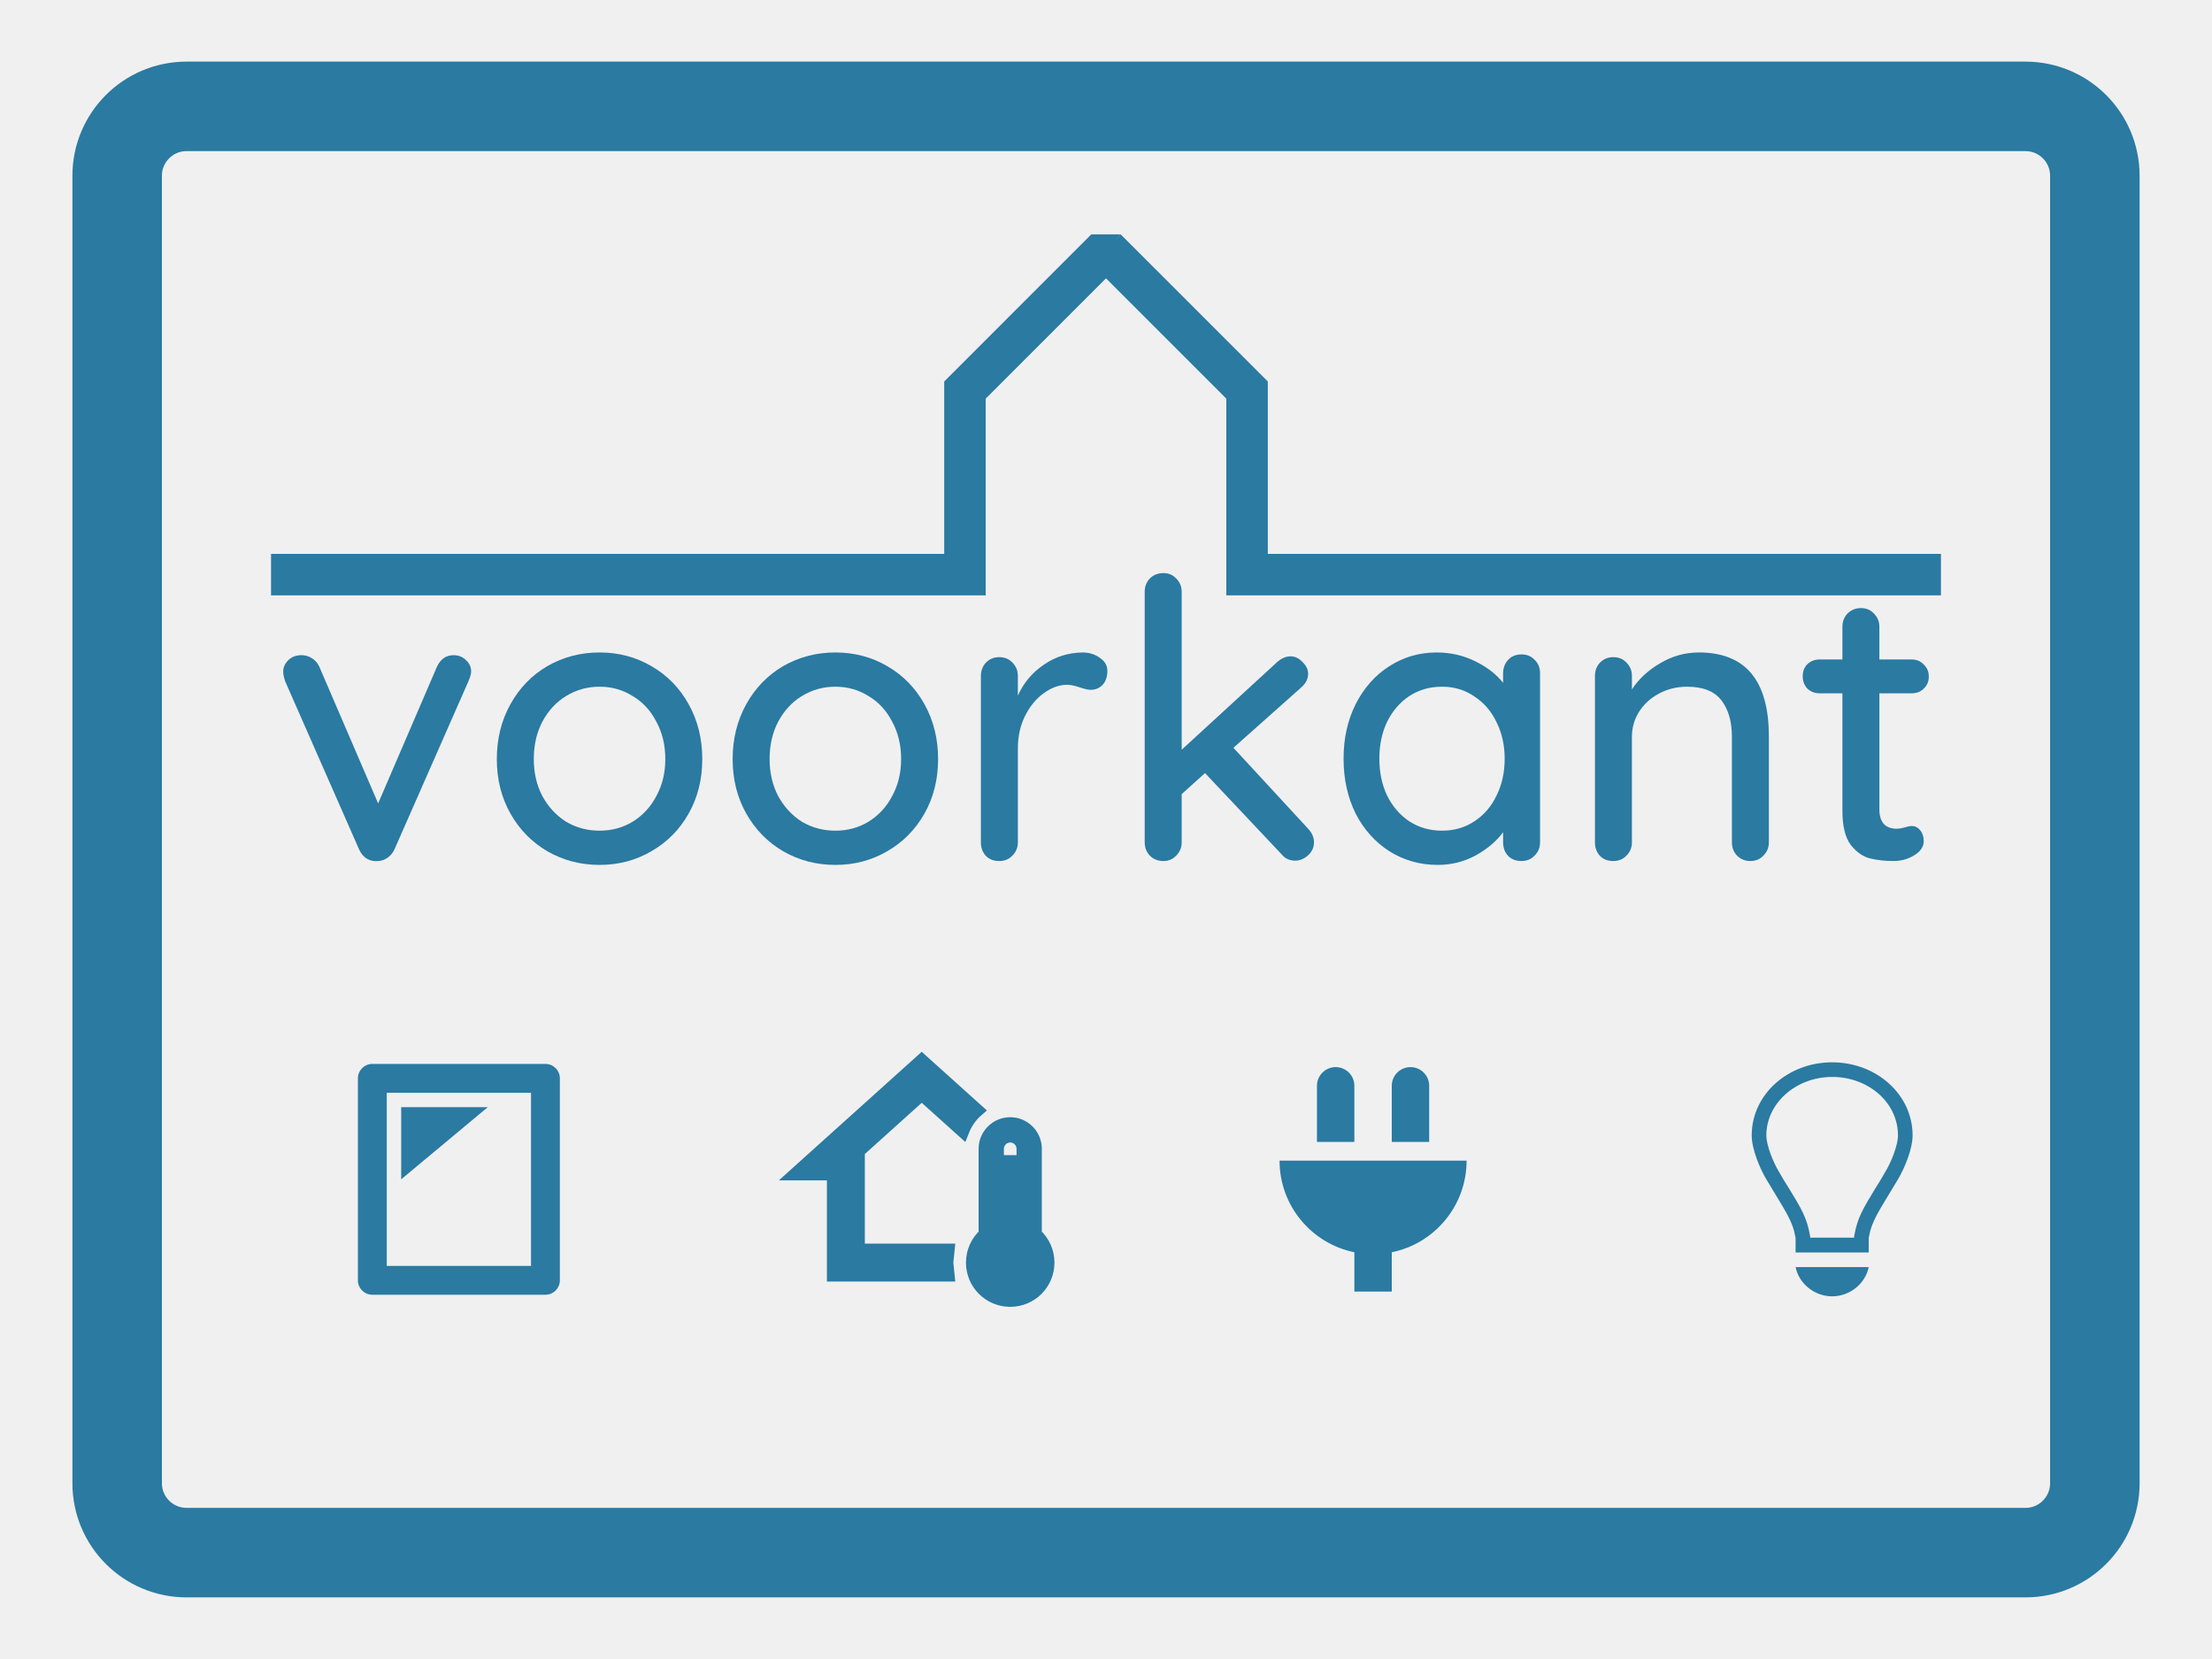
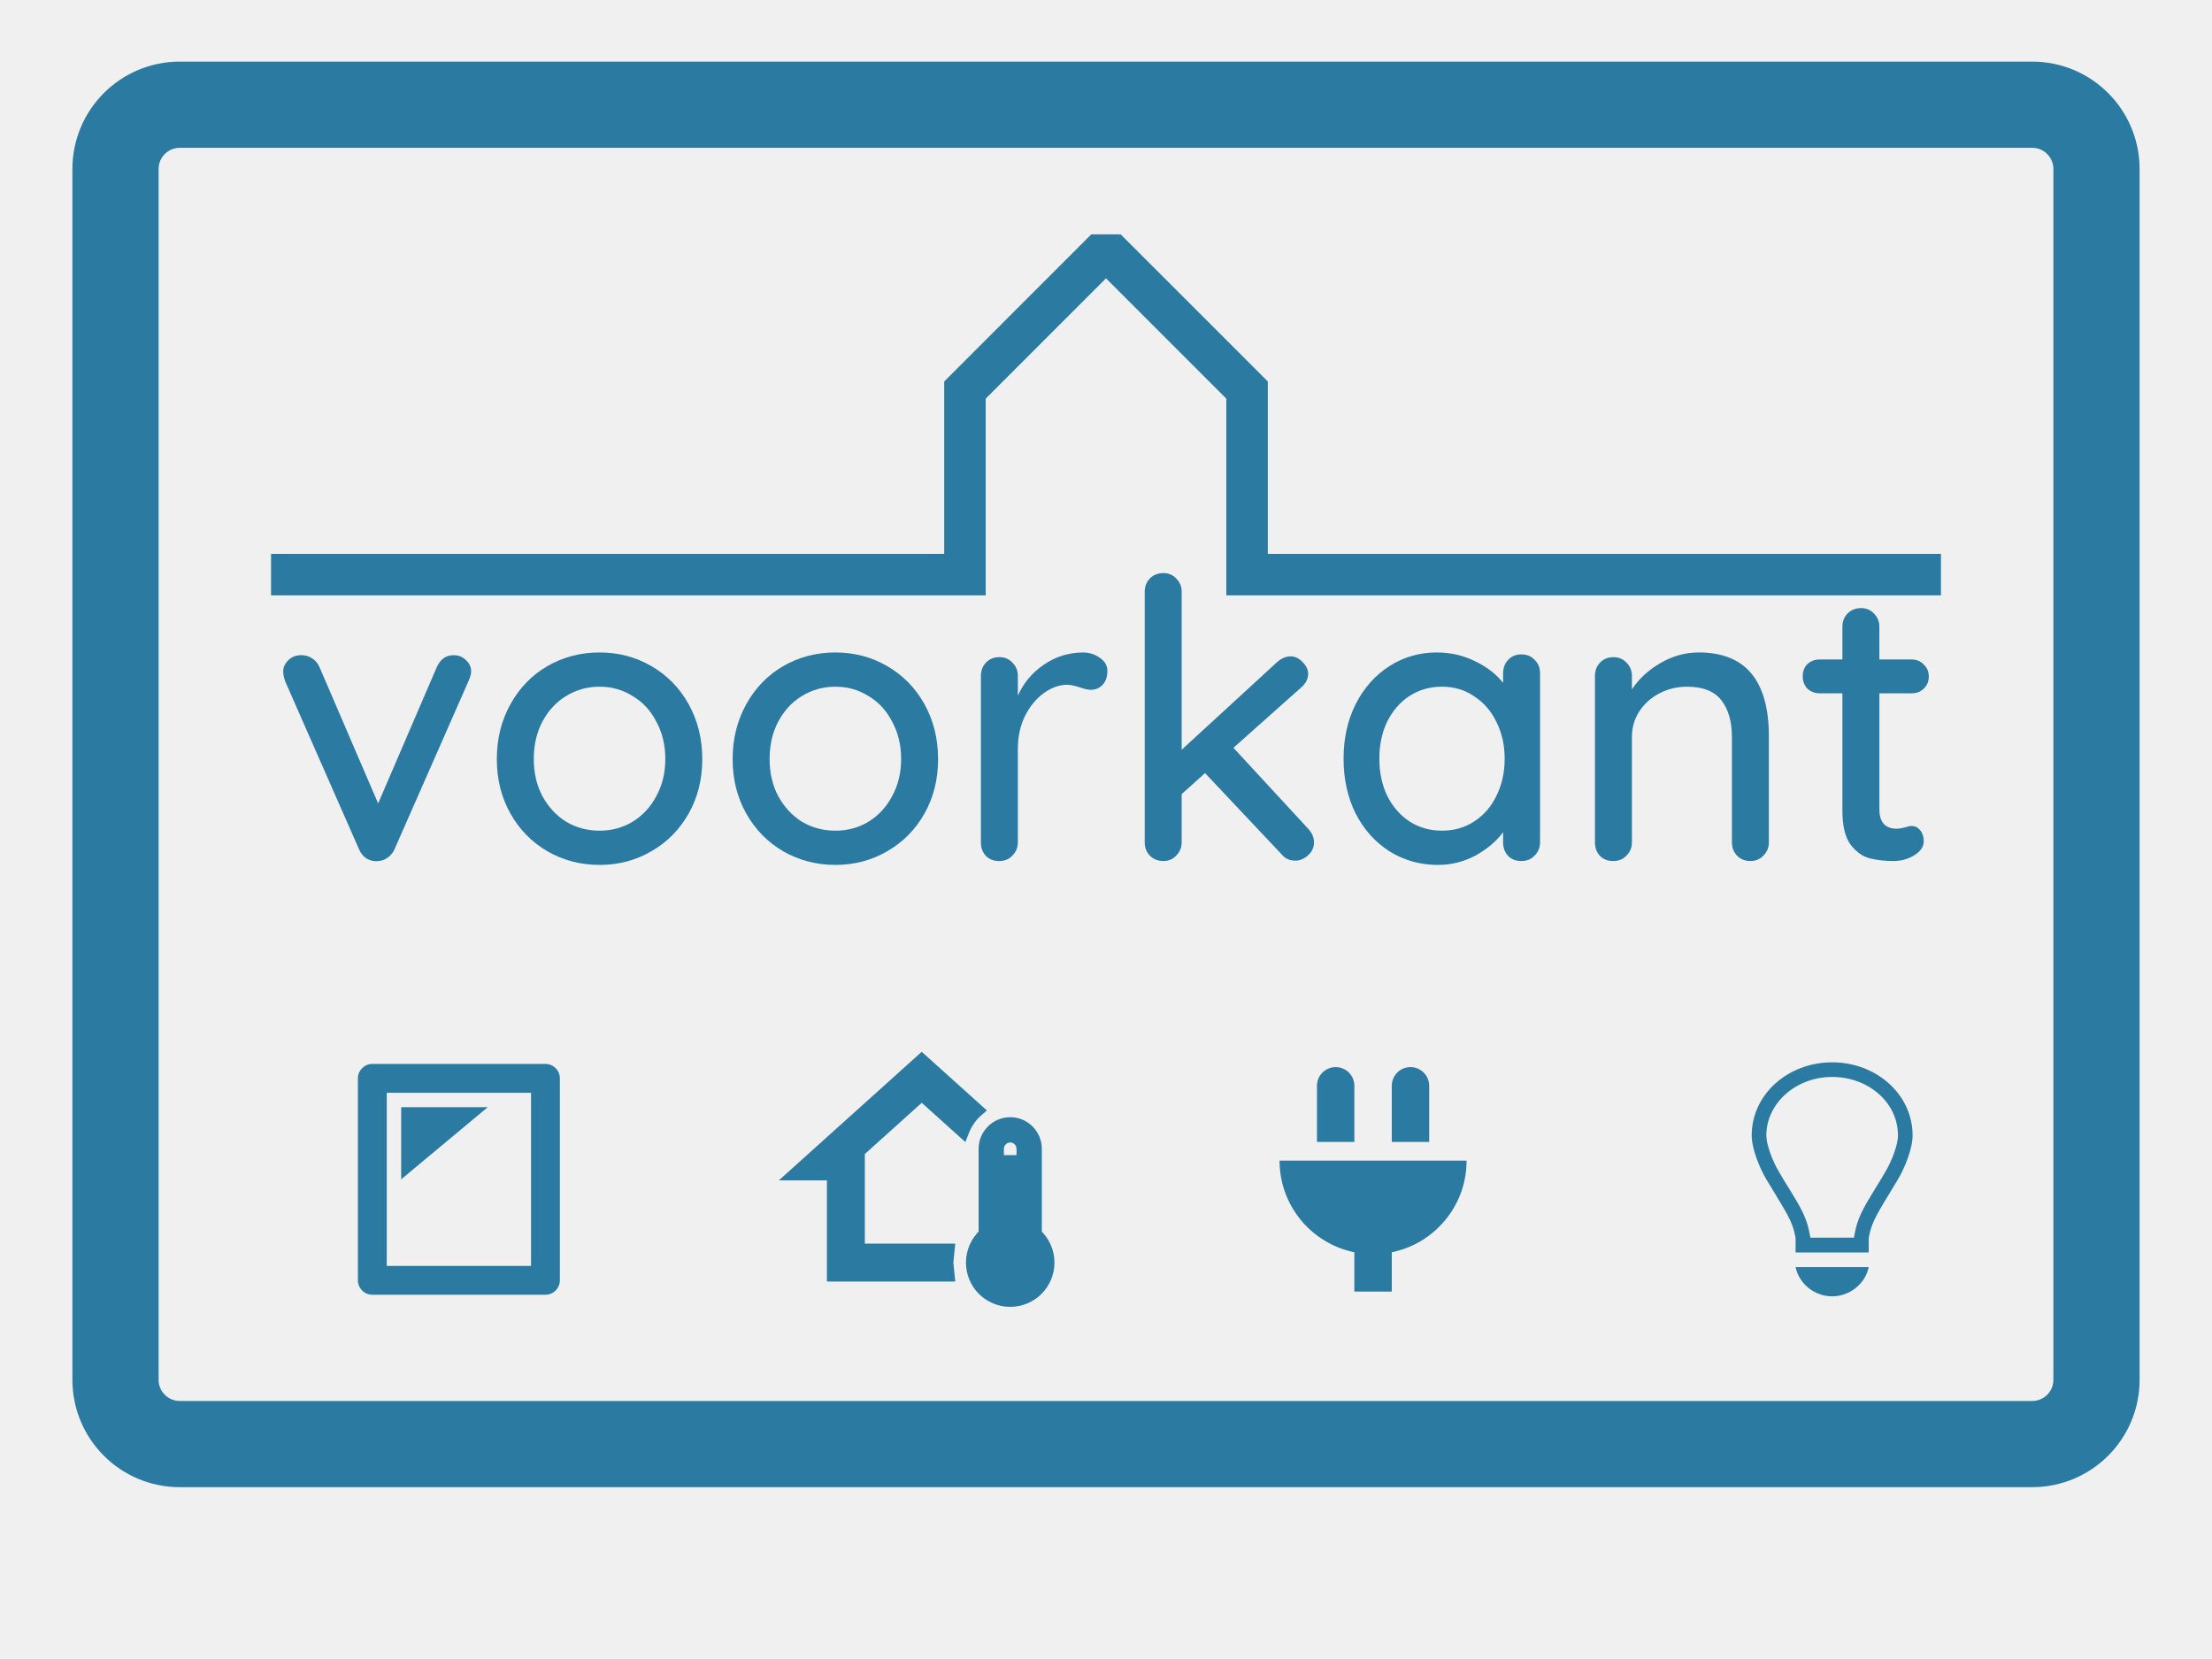
<svg xmlns="http://www.w3.org/2000/svg" xmlns:xlink="http://www.w3.org/1999/xlink" width="768" height="576" viewBox="0 0 203.2 152.4" version="1.1" id="svg5" xml:space="preserve">
  <defs id="defs2">
    <linearGradient id="linearGradient90988">
      <stop style="stop-color:#000000;stop-opacity:1;" offset="0" id="stop90986" />
    </linearGradient>
    <linearGradient id="linearGradient90964">
      <stop style="stop-color:#000000;stop-opacity:1;" offset="0" id="stop90962" />
    </linearGradient>
    <linearGradient id="linearGradient88633">
      <stop style="stop-color:#000000;stop-opacity:1;" offset="0" id="stop88631" />
    </linearGradient>
    <linearGradient id="linearGradient87871">
      <stop style="stop-color:#000000;stop-opacity:1;" offset="0" id="stop87869" />
    </linearGradient>
    <linearGradient id="linearGradient87428">
      <stop style="stop-color:#000000;stop-opacity:1;" offset="0" id="stop87426" />
    </linearGradient>
    <linearGradient id="linearGradient86591">
      <stop style="stop-color:#000000;stop-opacity:1;" offset="0" id="stop86589" />
    </linearGradient>
    <linearGradient id="linearGradient84450">
      <stop style="stop-color:#000000;stop-opacity:1;" offset="0" id="stop84448" />
    </linearGradient>
    <linearGradient id="linearGradient33714">
      <stop style="stop-color:#000000;stop-opacity:1;" offset="0" id="stop33712" />
    </linearGradient>
    <marker markerWidth="0.525" markerHeight="1" refX="0" refY="0" orient="auto-start-reverse" id="marker33450" viewBox="0 0 0.525 1" style="overflow:visible" preserveAspectRatio="xMidYMid">
      <path id="path33448" style="fill:context-stroke;stroke-linecap:butt" d="M 0,-1 1,0 0,1 -0.05,0 Z" transform="scale(0.5)" />
    </marker>
    <filter id="selectable_hidder_filter" width="1" height="1" x="0" y="0" style="color-interpolation-filters:sRGB;">
      <feComposite id="boolops_hidder_primitive" result="composite1" operator="arithmetic" in2="SourceGraphic" in="BackgroundImage" />
    </filter>
    <linearGradient id="linearGradient31207">
      <stop style="stop-color:#000000;stop-opacity:1;" offset="0" id="stop31205" />
    </linearGradient>
    <linearGradient id="linearGradient30097">
      <stop style="stop-color:#2a7aa2;stop-opacity:1;" offset="0" id="stop30095" />
    </linearGradient>
    <linearGradient id="linearGradient3477">
      <stop style="stop-color:#000000;stop-opacity:1;" offset="0" id="stop3475" />
    </linearGradient>
-     <linearGradient xlink:href="#linearGradient30097" id="linearGradient30101" gradientUnits="userSpaceOnUse" x1="6.651" y1="76.2" x2="196.549" y2="76.2" />
+     <linearGradient xlink:href="#linearGradient30097" id="linearGradient30101" gradientUnits="userSpaceOnUse" x1="6.651" y1="76.2" x2="196.549" y2="76.2" gradientTransform="matrix(1.001669,0,0,0.9260729,-0.1695539,0.5707714)" />
    <linearGradient xlink:href="#linearGradient30097" id="linearGradient31209" x1="25.001" y1="38.628" x2="178.199" y2="38.628" gradientUnits="userSpaceOnUse" />
    <linearGradient xlink:href="#linearGradient30097" id="linearGradient33754" gradientUnits="userSpaceOnUse" x1="26.015" y1="66.049" x2="177.185" y2="66.049" />
    <symbol id="light-bulb" viewBox="0 0 12 16">
      <path d="M 6.5,0 C 3.48,0 1,2.19 1,5 c 0,0.92 0.55,2.25 1,3 1.34,2.25 1.78,2.78 2,4 v 1 H 9 V 12 C 9.22,10.78 9.66,10.25 11,8 11.45,7.25 12,5.92 12,5 12,2.19 9.52,0 6.5,0 Z m 3.64,7.48 C 9.89,7.92 9.67,8.28 9.47,8.59 8.61,10 8.22,10.65 8.02,11.82 8,11.87 8,11.93 8,11.99 H 5 C 5,11.93 5,11.86 4.98,11.82 4.78,10.65 4.39,9.99 3.53,8.59 3.33,8.28 3.11,7.92 2.86,7.48 2.44,6.78 2,5.65 2,5 2,2.8 4.02,1 6.5,1 7.72,1 8.86,1.42 9.72,2.19 10.55,2.94 11,3.94 11,5 11,5.66 10.56,6.78 10.14,7.48 Z M 4,14 H 9 C 8.77,15.14 7.7,16 6.5,16 5.3,16 4.23,15.14 4,14 Z" id="path70305" />
    </symbol>
    <symbol id="plugin">
      <path d="M 7,3 C 7,2.447 6.552,2 6,2 5.448,2 5,2.447 5,3 v 3 h 2 z m 4,0 C 11,2.447 10.553,2 10,2 9.447,2 9,2.447 9,3 v 3 h 2 z M 3,7 c 0,2.419 1.718,4.436 4,4.899 V 14 H 9 V 11.899 C 11.282,11.435 13,9.419 13,7 H 3 Z" id="path2404" />
    </symbol>
    <symbol id="wifi-full-secure">
      <g transform="translate(169.5714,223.4282)" id="g5937-10" />
      <g id="g6442-48" transform="translate(-753.4598,336.4283)">
        <rect style="fill:none;stroke:none" id="rect1687-53" width="90" height="90" x="1037.031" y="22.362" />
        <g transform="translate(0.9999998,3.000427)" id="g6192-4">
          <rect y="86.362" x="1103.031" height="14" width="20" id="rect6726-8-5" style="color:#000000;display:inline;overflow:visible;visibility:visible;fill:#ffffff;fill-opacity:1;fill-rule:nonzero;stroke:none;stroke-width:6;marker:none;enable-background:accumulate" />
          <rect ry="8" rx="8" y="74.362" x="1105.031" height="24" width="16" id="rect6190-4" style="color:#000000;display:inline;overflow:visible;visibility:visible;fill:none;stroke:#ffffff;stroke-width:4;stroke-miterlimit:4;stroke-dasharray:none;marker:none;enable-background:accumulate" />
        </g>
        <circle transform="rotate(-90)" id="circle4181-26" style="color:#000000;display:inline;overflow:visible;visibility:visible;fill:#808080;fill-opacity:1;stroke:none;stroke-width:16.345;marker:none;enable-background:accumulate" cx="-94.362" cy="1082.031" r="9" />
        <path style="color:#000000;display:inline;overflow:visible;visibility:visible;fill:none;fill-opacity:1;stroke:#808080;stroke-width:9;stroke-miterlimit:4;stroke-dasharray:none;stroke-opacity:1;marker:none;enable-background:accumulate" id="circle4187-57" d="m 1041.373,52.704 a 57.5,57.5 0 0 1 40.659,-16.841 57.5,57.5 0 0 1 40.659,16.841" />
        <path id="circle4189-0" style="color:#000000;display:inline;overflow:visible;visibility:visible;fill:none;fill-opacity:1;stroke:#808080;stroke-width:9;stroke-miterlimit:4;stroke-dasharray:none;stroke-opacity:1;marker:none;enable-background:accumulate" d="m 1054.101,65.432 a 39.5,39.5 0 0 1 27.931,-11.569 39.5,39.5 0 0 1 27.931,11.569" />
        <path style="color:#000000;display:inline;overflow:visible;visibility:visible;fill:none;fill-opacity:1;stroke:#808080;stroke-width:9;stroke-miterlimit:4;stroke-dasharray:none;stroke-opacity:1;marker:none;enable-background:accumulate" id="circle4191-61" d="m 1066.829,78.16 a 21.5,21.5 0 0 1 15.203,-6.297 21.5,21.5 0 0 1 15.203,6.297" />
      </g>
    </symbol>
    <linearGradient xlink:href="#linearGradient30097" id="linearGradient84452" x1="1" y1="8" x2="12" y2="8" gradientUnits="userSpaceOnUse" />
    <linearGradient xlink:href="#linearGradient30097" id="linearGradient84468" x1="3" y1="8" x2="13" y2="8" gradientUnits="userSpaceOnUse" />
    <symbol id="wifi-full">
      <g transform="translate(169.5714,223.4282)" id="g5937-442" />
      <g id="g6442-15" transform="translate(-753.4598,336.4283)">
        <rect style="fill:none;stroke:none" id="rect1687-15" width="90" height="90" x="1037.031" y="22.362" />
        <circle transform="rotate(-90)" id="circle4181-10" style="color:#000000;display:inline;overflow:visible;visibility:visible;fill:#808080;fill-opacity:1;stroke:none;stroke-width:16.345;marker:none;enable-background:accumulate" cx="-94.362" cy="1082.031" r="9" />
        <path style="color:#000000;display:inline;overflow:visible;visibility:visible;fill:none;fill-opacity:1;stroke:#808080;stroke-width:9;stroke-miterlimit:4;stroke-dasharray:none;stroke-opacity:1;marker:none;enable-background:accumulate" id="circle4187-7" d="m 1041.373,52.704 a 57.5,57.5 0 0 1 40.659,-16.841 57.5,57.5 0 0 1 40.659,16.841" />
        <path id="circle4189-86" style="color:#000000;display:inline;overflow:visible;visibility:visible;fill:none;fill-opacity:1;stroke:#808080;stroke-width:9;stroke-miterlimit:4;stroke-dasharray:none;stroke-opacity:1;marker:none;enable-background:accumulate" d="m 1054.101,65.432 a 39.5,39.5 0 0 1 27.931,-11.569 39.5,39.5 0 0 1 27.931,11.569" />
        <path style="color:#000000;display:inline;overflow:visible;visibility:visible;fill:none;fill-opacity:1;stroke:#808080;stroke-width:9;stroke-miterlimit:4;stroke-dasharray:none;stroke-opacity:1;marker:none;enable-background:accumulate" id="circle4191-9" d="m 1066.829,78.16 a 21.5,21.5 0 0 1 15.203,-6.297 21.5,21.5 0 0 1 15.203,6.297" />
      </g>
    </symbol>
    <symbol id="tablet" viewBox="0 0 20 20">
      <path d="m 4,2 h 12 c 0.55,0 1,0.45 1,1 v 14 c 0,0.55 -0.45,1 -1,1 H 4 C 3.45,18 3,17.55 3,17 V 3 C 3,2.45 3.45,2 4,2 Z M 15,16 V 4 H 5 V 16 Z M 6,5 h 6 l -6,5 z" id="path5760" />
    </symbol>
    <linearGradient xlink:href="#linearGradient30097" id="linearGradient87430" x1="3" y1="10" x2="17" y2="10" gradientUnits="userSpaceOnUse" />
    <linearGradient xlink:href="#linearGradient30097" id="linearGradient90966" x1="69.928" y1="110.226" x2="97.389" y2="110.226" gradientUnits="userSpaceOnUse" gradientTransform="matrix(0.8458289,0,0,0.8458289,13.91043,15.20406)" />
    <linearGradient xlink:href="#linearGradient30097" id="linearGradient90990" x1="68.139" y1="110.107" x2="98.075" y2="110.107" gradientUnits="userSpaceOnUse" gradientTransform="matrix(0.8458289,0,0,0.8458289,13.91043,15.20406)" />
  </defs>
  <g id="layer1">
-     <rect style="fill:#000000;fill-opacity:0;fill-rule:evenodd;stroke:url(#linearGradient30101);stroke-width:8.223;stroke-linecap:butt;stroke-linejoin:round;stroke-miterlimit:5.4;stroke-dasharray:none;stroke-dashoffset:0;stroke-opacity:1;paint-order:normal" id="rect119" width="181.675" height="132.857" x="10.763" y="9.771" ry="6.375" />
+     <rect style="fill:#000000;fill-opacity:0;fill-rule:evenodd;stroke:url(#linearGradient30101);stroke-width:7.92;stroke-linecap:butt;stroke-linejoin:round;stroke-miterlimit:5.4;stroke-dasharray:none;stroke-dashoffset:0;stroke-opacity:1;paint-order:normal" id="rect119" width="181.978" height="123.036" x="10.611" y="9.62" ry="5.904" />
    <path style="fill:none;stroke:url(#linearGradient31209);stroke-width:3.811;stroke-linecap:butt;stroke-linejoin:miter;stroke-dasharray:none;stroke-opacity:1;marker-end:url(#marker33450)" d="M 25.001,53.562 H 88.745 V 36.608 L 101.702,23.65 m 76.701,29.912 H 114.66 V 36.608 L 101.702,23.65" id="path31213" transform="translate(-0.1021883,-0.7761799)" class="UnoptimicedTransforms" />
    <text xml:space="preserve" style="font-style:normal;font-weight:normal;font-size:14.894px;font-family:sans-serif;display:none;fill:url(#linearGradient33754);fill-opacity:1;stroke:none;stroke-width:0.372" x="24.835" y="79.097" id="text33660">
      <tspan id="tspan33658" style="font-style:normal;font-variant:normal;font-weight:500;font-stretch:normal;font-size:35.746px;font-family:'Quicksand Medium';-inkscape-font-specification:'Quicksand Medium, Medium';font-variant-ligatures:normal;font-variant-caps:normal;font-variant-numeric:normal;font-variant-east-asian:normal;fill:url(#linearGradient33754);fill-opacity:1;stroke-width:0.372" x="24.835" y="79.097">voorkant</tspan>
    </text>
    <g aria-label="voorkant" id="text87620" style="font-size:14.894px;display:inline;fill:url(#linearGradient33754);stroke-width:0.372">
      <path d="m 41.672,60.187 q 0.679,0 1.144,0.465 0.465,0.429 0.465,1.037 0,0.322 -0.25,0.894 L 36.238,78.024 q -0.214,0.465 -0.608,0.751 -0.393,0.286 -0.858,0.322 -0.572,0.071 -1.072,-0.214 -0.465,-0.286 -0.715,-0.858 L 26.194,62.582 q -0.179,-0.536 -0.179,-0.894 0,-0.572 0.465,-1.037 0.465,-0.465 1.215,-0.465 0.536,0 0.965,0.286 0.429,0.25 0.679,0.786 l 5.398,12.547 5.398,-12.547 q 0.5,-1.072 1.537,-1.072 z" style="font-weight:500;font-size:35.746px;font-family:'Quicksand Medium';-inkscape-font-specification:'Quicksand Medium, Medium'" id="path87624" />
      <path d="m 64.513,69.731 q 0,2.788 -1.251,5.004 -1.251,2.216 -3.432,3.467 -2.145,1.251 -4.754,1.251 -2.609,0 -4.79,-1.251 -2.145,-1.251 -3.396,-3.467 -1.251,-2.216 -1.251,-5.004 0,-2.788 1.251,-5.04 1.251,-2.252 3.396,-3.503 2.181,-1.251 4.79,-1.251 2.609,0 4.754,1.251 2.181,1.251 3.432,3.503 1.251,2.252 1.251,5.04 z m -3.396,0 q 0,-1.93 -0.822,-3.432 -0.786,-1.537 -2.181,-2.359 -1.358,-0.858 -3.038,-0.858 -1.68,0 -3.074,0.858 -1.358,0.822 -2.181,2.359 -0.786,1.501 -0.786,3.432 0,1.895 0.786,3.396 0.822,1.501 2.181,2.359 1.394,0.822 3.074,0.822 1.68,0 3.038,-0.822 1.394,-0.858 2.181,-2.359 0.822,-1.501 0.822,-3.396 z" style="font-weight:500;font-size:35.746px;font-family:'Quicksand Medium';-inkscape-font-specification:'Quicksand Medium, Medium'" id="path87626" />
      <path d="m 86.176,69.731 q 0,2.788 -1.251,5.004 -1.251,2.216 -3.432,3.467 -2.145,1.251 -4.754,1.251 -2.609,0 -4.79,-1.251 -2.145,-1.251 -3.396,-3.467 -1.251,-2.216 -1.251,-5.004 0,-2.788 1.251,-5.04 1.251,-2.252 3.396,-3.503 2.181,-1.251 4.79,-1.251 2.609,0 4.754,1.251 2.181,1.251 3.432,3.503 1.251,2.252 1.251,5.04 z m -3.396,0 q 0,-1.93 -0.822,-3.432 -0.786,-1.537 -2.181,-2.359 -1.358,-0.858 -3.038,-0.858 -1.68,0 -3.074,0.858 -1.358,0.822 -2.181,2.359 -0.786,1.501 -0.786,3.432 0,1.895 0.786,3.396 0.822,1.501 2.181,2.359 1.394,0.822 3.074,0.822 1.68,0 3.038,-0.822 1.394,-0.858 2.181,-2.359 0.822,-1.501 0.822,-3.396 z" style="font-weight:500;font-size:35.746px;font-family:'Quicksand Medium';-inkscape-font-specification:'Quicksand Medium, Medium'" id="path87628" />
      <path d="m 99.437,59.937 q 0.929,0 1.609,0.5 0.679,0.465 0.679,1.18 0,0.858 -0.465,1.323 -0.429,0.429 -1.072,0.429 -0.322,0 -0.965,-0.214 -0.751,-0.25 -1.18,-0.25 -1.108,0 -2.181,0.786 -1.037,0.751 -1.716,2.109 -0.643,1.323 -0.643,2.967 v 8.615 q 0,0.715 -0.5,1.215 -0.465,0.5 -1.215,0.5 -0.751,0 -1.215,-0.465 -0.465,-0.5 -0.465,-1.251 V 62.082 q 0,-0.715 0.465,-1.215 0.5,-0.5 1.215,-0.5 0.751,0 1.215,0.5 0.5,0.5 0.5,1.215 v 1.823 q 0.786,-1.752 2.359,-2.824 1.573,-1.108 3.575,-1.144 z" style="font-weight:500;font-size:35.746px;font-family:'Quicksand Medium';-inkscape-font-specification:'Quicksand Medium, Medium'" id="path87630" />
      <path d="m 120.17,76.13 q 0.536,0.572 0.536,1.251 0,0.715 -0.572,1.215 -0.536,0.465 -1.144,0.465 -0.786,0 -1.251,-0.572 l -7.042,-7.471 -2.145,1.93 v 4.433 q 0,0.715 -0.5,1.215 -0.465,0.5 -1.18,0.5 -0.751,0 -1.251,-0.5 -0.465,-0.5 -0.465,-1.215 V 54.36 q 0,-0.715 0.465,-1.215 0.5,-0.5 1.251,-0.5 0.715,0 1.18,0.5 0.5,0.5 0.5,1.215 v 14.513 l 8.758,-8.043 q 0.608,-0.536 1.251,-0.536 0.608,0 1.108,0.536 0.5,0.5 0.5,1.072 0,0.715 -0.679,1.287 l -6.184,5.505 z" style="font-weight:500;font-size:35.746px;font-family:'Quicksand Medium';-inkscape-font-specification:'Quicksand Medium, Medium'" id="path87632" />
      <path d="m 139.759,60.115 q 0.751,0 1.215,0.5 0.5,0.465 0.5,1.251 v 15.514 q 0,0.715 -0.5,1.215 -0.465,0.5 -1.215,0.5 -0.751,0 -1.215,-0.465 -0.465,-0.5 -0.465,-1.251 v -0.929 q -0.929,1.251 -2.538,2.145 -1.609,0.858 -3.467,0.858 -2.431,0 -4.433,-1.251 -1.966,-1.251 -3.11,-3.467 -1.108,-2.252 -1.108,-5.04 0,-2.788 1.108,-5.004 1.144,-2.252 3.11,-3.503 1.966,-1.251 4.325,-1.251 1.895,0 3.503,0.786 1.644,0.786 2.609,2.002 v -0.858 q 0,-0.751 0.465,-1.251 0.465,-0.5 1.215,-0.5 z m -7.292,16.193 q 1.68,0 2.967,-0.858 1.323,-0.858 2.038,-2.359 0.751,-1.501 0.751,-3.396 0,-1.859 -0.751,-3.36 -0.715,-1.501 -2.038,-2.359 -1.287,-0.894 -2.967,-0.894 -1.68,0 -3.003,0.858 -1.287,0.858 -2.038,2.359 -0.715,1.501 -0.715,3.396 0,1.895 0.715,3.396 0.751,1.501 2.038,2.359 1.323,0.858 3.003,0.858 z" style="font-weight:500;font-size:35.746px;font-family:'Quicksand Medium';-inkscape-font-specification:'Quicksand Medium, Medium'" id="path87634" />
      <path d="m 156.059,59.937 q 6.434,0 6.434,7.721 v 9.723 q 0,0.715 -0.5,1.215 -0.465,0.5 -1.215,0.5 -0.715,0 -1.215,-0.5 -0.465,-0.5 -0.465,-1.215 v -9.687 q 0,-2.109 -0.965,-3.36 -0.965,-1.251 -3.146,-1.251 -1.43,0 -2.609,0.643 -1.144,0.608 -1.823,1.68 -0.643,1.037 -0.643,2.288 v 9.687 q 0,0.715 -0.5,1.215 -0.465,0.5 -1.215,0.5 -0.751,0 -1.215,-0.465 -0.465,-0.5 -0.465,-1.251 V 62.082 q 0,-0.715 0.465,-1.215 0.5,-0.5 1.215,-0.5 0.751,0 1.215,0.5 0.5,0.5 0.5,1.215 v 1.251 q 0.929,-1.43 2.574,-2.395 1.68,-1.001 3.575,-1.001 z" style="font-weight:500;font-size:35.746px;font-family:'Quicksand Medium';-inkscape-font-specification:'Quicksand Medium, Medium'" id="path87636" />
      <path d="m 172.645,63.69 v 10.652 q 0,1.787 1.609,1.787 0.25,0 0.679,-0.107 0.429,-0.143 0.679,-0.143 0.465,0 0.786,0.393 0.322,0.393 0.322,1.001 0,0.751 -0.858,1.287 -0.858,0.536 -1.93,0.536 -1.18,0 -2.181,-0.25 -0.965,-0.25 -1.752,-1.251 -0.751,-1.037 -0.751,-3.11 V 63.69 h -2.073 q -0.679,0 -1.144,-0.429 -0.429,-0.465 -0.429,-1.144 0,-0.679 0.429,-1.108 0.465,-0.429 1.144,-0.429 h 2.073 v -3.003 q 0,-0.715 0.465,-1.215 0.5,-0.5 1.251,-0.5 0.715,0 1.18,0.5 0.5,0.5 0.5,1.215 v 3.003 h 2.967 q 0.679,0 1.108,0.465 0.465,0.429 0.465,1.108 0,0.679 -0.465,1.108 -0.429,0.429 -1.108,0.429 z" style="font-weight:500;font-size:35.746px;font-family:'Quicksand Medium';-inkscape-font-specification:'Quicksand Medium, Medium'" id="path87638" />
    </g>
    <use xlink:href="#light-bulb" width="12" height="16" style="fill:url(#linearGradient84452);fill-opacity:1;stroke:none" id="use83037" transform="matrix(1.343583,0,0,1.343583,159.573,97.58747)" />
    <use xlink:href="#plugin" style="fill:url(#linearGradient84468);fill-opacity:1;stroke:none" id="use83216" transform="matrix(1.718142,0,0,1.718142,112.3889,94.591)" />
    <use xlink:href="#tablet" width="20" height="20" style="fill:url(#linearGradient87430);fill-opacity:1;stroke:none" id="use87393" transform="matrix(1.325235,0,0,1.325235,28.90178,95.08378)" />
    <path d="m 92.801,103.21 c 1.289,0 2.323,1.045 2.323,2.323 v 7.851 c 0.708,0.639 1.161,1.568 1.161,2.601 0,1.928 -1.556,3.484 -3.484,3.484 -1.928,0 -3.484,-1.556 -3.484,-3.484 0,-1.034 0.453,-1.963 1.161,-2.601 v -7.851 c 0,-1.277 1.045,-2.323 2.323,-2.323 m 0,1.161 c -0.639,0 -1.161,0.523 -1.161,1.161 v 1.161 H 93.962 v -1.161 c 0,-0.639 -0.523,-1.161 -1.161,-1.161 m -8.129,-3.844 -5.807,5.226 v 9.07 h 8.246 l -0.116,1.161 0.116,1.161 H 76.542 v -9.291 h -3.484 l 11.613,-10.452 5.11,4.599 c -0.592,0.511 -1.045,1.173 -1.336,1.916 z" id="path90530" style="fill:url(#linearGradient90990);fill-opacity:1;stroke:url(#linearGradient90966);stroke-width:1.161" />
  </g>
</svg>
